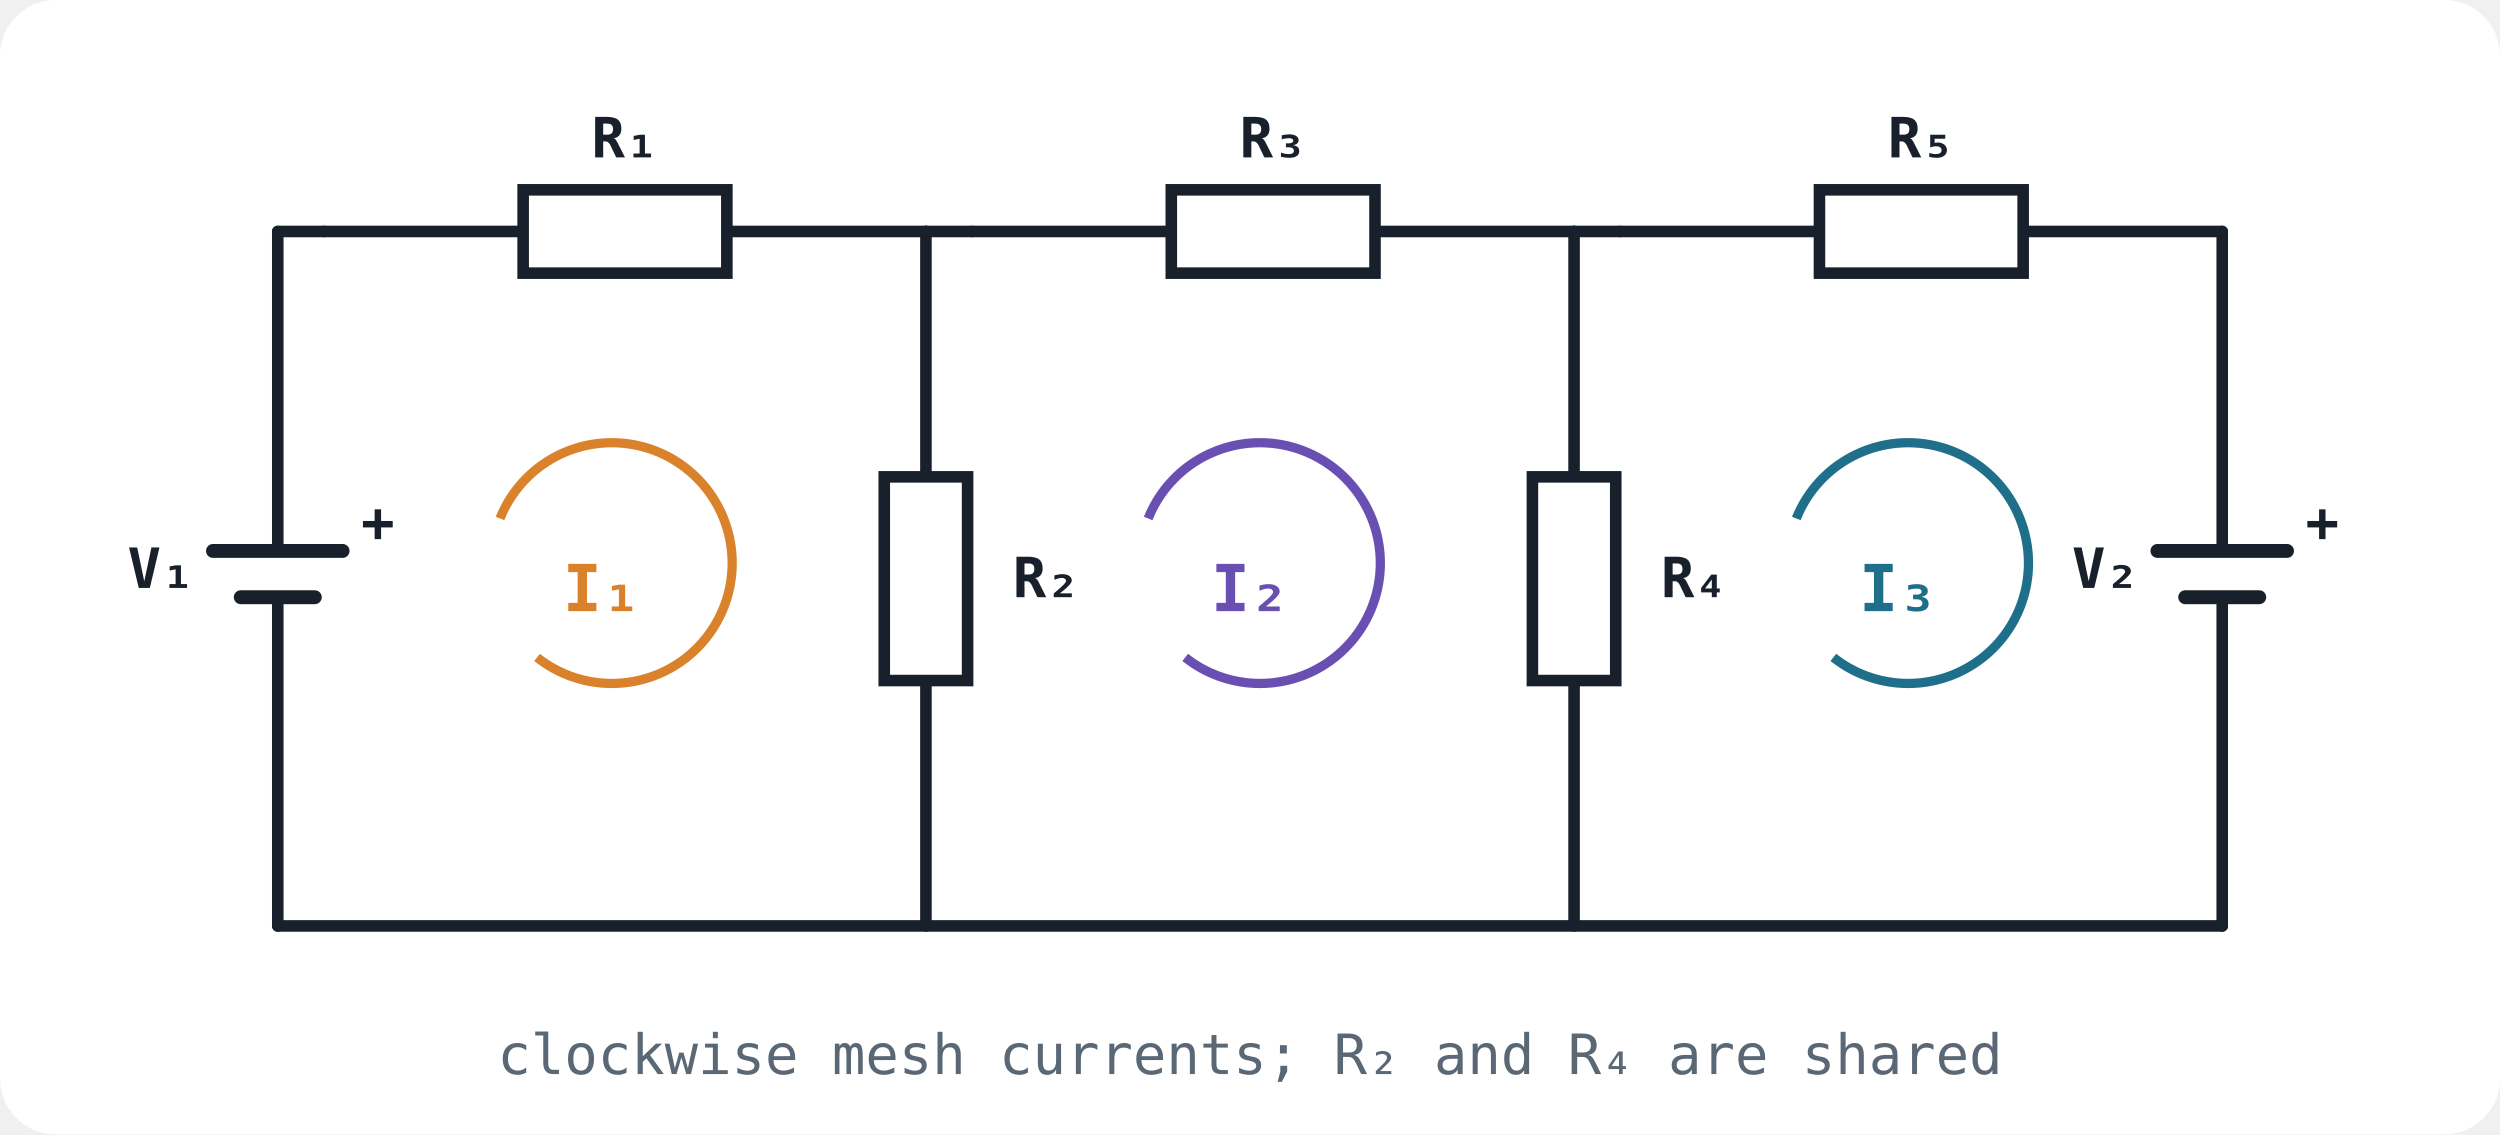
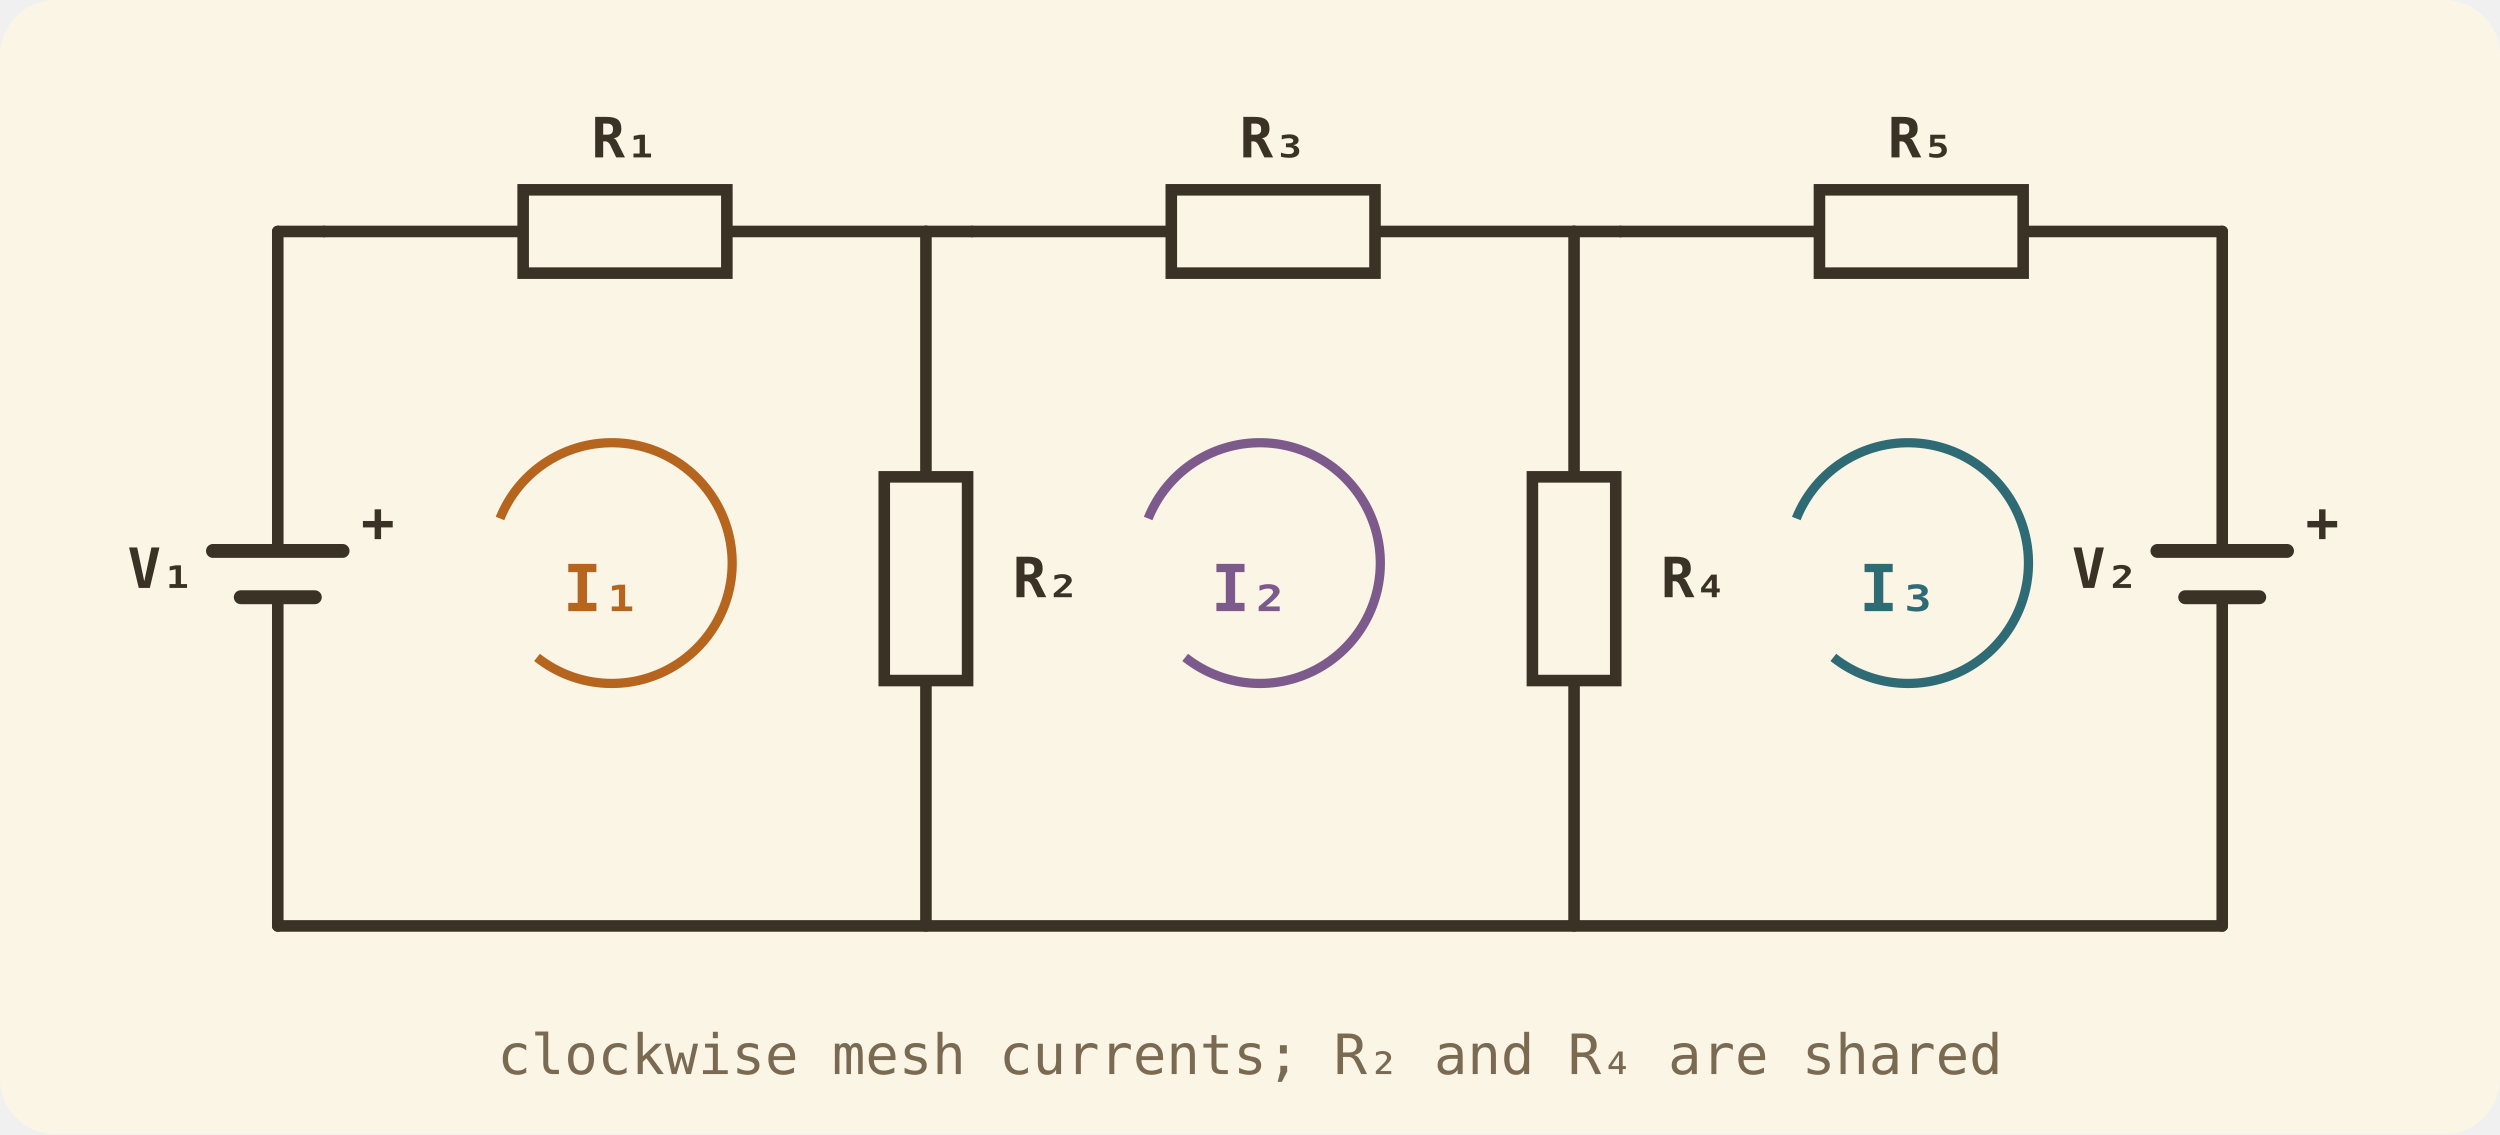
<svg xmlns="http://www.w3.org/2000/svg" viewBox="0 0 540 245" width="540" height="245">
-   <rect width="540" height="245" rx="12" fill="#ffffff" />
-   <polyline points="60,50 60,119.0" fill="none" stroke="#18212b" stroke-width="2.5" stroke-linecap="round" stroke-linejoin="round" />
-   <polyline points="46,119.0 74,119.0" fill="none" stroke="#18212b" stroke-width="3" stroke-linecap="round" stroke-linejoin="round" />
-   <polyline points="52,129.0 68,129.0" fill="none" stroke="#18212b" stroke-width="3" stroke-linecap="round" stroke-linejoin="round" />
-   <polyline points="60,129.0 60,200" fill="none" stroke="#18212b" stroke-width="2.5" stroke-linecap="round" stroke-linejoin="round" />
-   <text x="42" y="127.0" font-family="JetBrains Mono, monospace" font-size="12" font-weight="600" fill="#18212b" text-anchor="end">V₁</text>
-   <text x="78" y="117.0" font-family="JetBrains Mono, monospace" font-size="12" font-weight="600" fill="#18212b" text-anchor="start">+</text>
-   <polyline points="60,50 70,50" fill="none" stroke="#18212b" stroke-width="2.5" stroke-linecap="round" stroke-linejoin="round" />
-   <polyline points="70,50 113.0,50.0" fill="none" stroke="#18212b" stroke-width="2.5" stroke-linecap="round" stroke-linejoin="round" />
-   <polyline points="157.0,50.0 200,50" fill="none" stroke="#18212b" stroke-width="2.5" stroke-linecap="round" stroke-linejoin="round" />
-   <polygon points="113.0,41.0 157.0,41.0 157.0,59.0 113.0,59.0" fill="#ffffff" stroke="#18212b" stroke-width="2.5" />
-   <text x="135.0" y="34.0" font-family="JetBrains Mono, monospace" font-size="12" font-weight="600" fill="#18212b" text-anchor="middle">R₁</text>
-   <polyline points="200,50 200.0,103.0" fill="none" stroke="#18212b" stroke-width="2.5" stroke-linecap="round" stroke-linejoin="round" />
-   <polyline points="200.0,147.0 200,200" fill="none" stroke="#18212b" stroke-width="2.5" stroke-linecap="round" stroke-linejoin="round" />
-   <polygon points="209.0,103.0 209.0,147.0 191.0,147.0 191.0,103.0" fill="#ffffff" stroke="#18212b" stroke-width="2.5" />
-   <text x="226.0" y="129.0" font-family="JetBrains Mono, monospace" font-size="12" font-weight="600" fill="#18212b" text-anchor="middle">R₂</text>
-   <polyline points="200,50 210,50" fill="none" stroke="#18212b" stroke-width="2.5" stroke-linecap="round" stroke-linejoin="round" />
-   <polyline points="210,50 253.0,50.0" fill="none" stroke="#18212b" stroke-width="2.5" stroke-linecap="round" stroke-linejoin="round" />
-   <polyline points="297.0,50.0 340,50" fill="none" stroke="#18212b" stroke-width="2.5" stroke-linecap="round" stroke-linejoin="round" />
-   <polygon points="253.0,41.0 297.0,41.0 297.0,59.0 253.0,59.0" fill="#ffffff" stroke="#18212b" stroke-width="2.5" />
-   <text x="275.0" y="34.0" font-family="JetBrains Mono, monospace" font-size="12" font-weight="600" fill="#18212b" text-anchor="middle">R₃</text>
-   <polyline points="340,50 340.0,103.0" fill="none" stroke="#18212b" stroke-width="2.5" stroke-linecap="round" stroke-linejoin="round" />
-   <polyline points="340.0,147.0 340,200" fill="none" stroke="#18212b" stroke-width="2.5" stroke-linecap="round" stroke-linejoin="round" />
-   <polygon points="349.0,103.0 349.0,147.0 331.0,147.0 331.0,103.0" fill="#ffffff" stroke="#18212b" stroke-width="2.5" />
-   <text x="366.0" y="129.0" font-family="JetBrains Mono, monospace" font-size="12" font-weight="600" fill="#18212b" text-anchor="middle">R₄</text>
-   <polyline points="340,50 350,50" fill="none" stroke="#18212b" stroke-width="2.5" stroke-linecap="round" stroke-linejoin="round" />
-   <polyline points="350,50 393.0,50.0" fill="none" stroke="#18212b" stroke-width="2.5" stroke-linecap="round" stroke-linejoin="round" />
-   <polyline points="437.0,50.0 480,50" fill="none" stroke="#18212b" stroke-width="2.5" stroke-linecap="round" stroke-linejoin="round" />
-   <polygon points="393.0,41.0 437.0,41.0 437.0,59.0 393.0,59.0" fill="#ffffff" stroke="#18212b" stroke-width="2.5" />
-   <text x="415.0" y="34.0" font-family="JetBrains Mono, monospace" font-size="12" font-weight="600" fill="#18212b" text-anchor="middle">R₅</text>
-   <polyline points="480,50 480,119.0" fill="none" stroke="#18212b" stroke-width="2.5" stroke-linecap="round" stroke-linejoin="round" />
-   <polyline points="466,119.0 494,119.0" fill="none" stroke="#18212b" stroke-width="3" stroke-linecap="round" stroke-linejoin="round" />
-   <polyline points="472,129.0 488,129.0" fill="none" stroke="#18212b" stroke-width="3" stroke-linecap="round" stroke-linejoin="round" />
-   <polyline points="480,129.0 480,200" fill="none" stroke="#18212b" stroke-width="2.5" stroke-linecap="round" stroke-linejoin="round" />
-   <text x="462" y="127.0" font-family="JetBrains Mono, monospace" font-size="12" font-weight="600" fill="#18212b" text-anchor="end">V₂</text>
-   <text x="498" y="117.0" font-family="JetBrains Mono, monospace" font-size="12" font-weight="600" fill="#18212b" text-anchor="start">+</text>
-   <polyline points="60,200 480,200" fill="none" stroke="#18212b" stroke-width="2.5" stroke-linecap="round" stroke-linejoin="round" />
-   <path d="M108.0 112 a 26 26 0 1 1 8 30" fill="none" stroke="#d9822b" stroke-width="2" />
-   <text x="130.0" y="132" font-family="JetBrains Mono, monospace" font-size="14" font-weight="600" fill="#d9822b" text-anchor="middle">I₁</text>
-   <path d="M248.0 112 a 26 26 0 1 1 8 30" fill="none" stroke="#6a4fb3" stroke-width="2" />
-   <text x="270.0" y="132" font-family="JetBrains Mono, monospace" font-size="14" font-weight="600" fill="#6a4fb3" text-anchor="middle">I₂</text>
-   <path d="M388.0 112 a 26 26 0 1 1 8 30" fill="none" stroke="#1f6f8b" stroke-width="2" />
-   <text x="410.0" y="132" font-family="JetBrains Mono, monospace" font-size="14" font-weight="600" fill="#1f6f8b" text-anchor="middle">I₃</text>
-   <text x="270" y="232" font-family="JetBrains Mono, monospace" font-size="12" font-weight="400" fill="#5a6774" text-anchor="middle">clockwise mesh currents; R₂ and R₄ are shared</text>
+   <rect width="540" height="245" rx="12" fill="#fbf5e6" />
+   <polyline points="60,50 60,119.0" fill="none" stroke="#3b3226" stroke-width="2.5" stroke-linecap="round" stroke-linejoin="round" />
+   <polyline points="46,119.0 74,119.0" fill="none" stroke="#3b3226" stroke-width="3" stroke-linecap="round" stroke-linejoin="round" />
+   <polyline points="52,129.0 68,129.0" fill="none" stroke="#3b3226" stroke-width="3" stroke-linecap="round" stroke-linejoin="round" />
+   <polyline points="60,129.0 60,200" fill="none" stroke="#3b3226" stroke-width="2.5" stroke-linecap="round" stroke-linejoin="round" />
+   <text x="42" y="127.0" font-family="JetBrains Mono, monospace" font-size="12" font-weight="600" fill="#3b3226" text-anchor="end">V₁</text>
+   <text x="78" y="117.0" font-family="JetBrains Mono, monospace" font-size="12" font-weight="600" fill="#3b3226" text-anchor="start">+</text>
+   <polyline points="60,50 70,50" fill="none" stroke="#3b3226" stroke-width="2.5" stroke-linecap="round" stroke-linejoin="round" />
+   <polyline points="70,50 113.0,50.0" fill="none" stroke="#3b3226" stroke-width="2.5" stroke-linecap="round" stroke-linejoin="round" />
+   <polyline points="157.0,50.0 200,50" fill="none" stroke="#3b3226" stroke-width="2.5" stroke-linecap="round" stroke-linejoin="round" />
+   <polygon points="113.0,41.0 157.0,41.0 157.0,59.0 113.0,59.0" fill="#fbf5e6" stroke="#3b3226" stroke-width="2.5" />
+   <text x="135.0" y="34.0" font-family="JetBrains Mono, monospace" font-size="12" font-weight="600" fill="#3b3226" text-anchor="middle">R₁</text>
+   <polyline points="200,50 200.0,103.0" fill="none" stroke="#3b3226" stroke-width="2.5" stroke-linecap="round" stroke-linejoin="round" />
+   <polyline points="200.0,147.0 200,200" fill="none" stroke="#3b3226" stroke-width="2.5" stroke-linecap="round" stroke-linejoin="round" />
+   <polygon points="209.0,103.0 209.0,147.0 191.0,147.0 191.0,103.0" fill="#fbf5e6" stroke="#3b3226" stroke-width="2.5" />
+   <text x="226.0" y="129.0" font-family="JetBrains Mono, monospace" font-size="12" font-weight="600" fill="#3b3226" text-anchor="middle">R₂</text>
+   <polyline points="200,50 210,50" fill="none" stroke="#3b3226" stroke-width="2.5" stroke-linecap="round" stroke-linejoin="round" />
+   <polyline points="210,50 253.0,50.0" fill="none" stroke="#3b3226" stroke-width="2.5" stroke-linecap="round" stroke-linejoin="round" />
+   <polyline points="297.0,50.0 340,50" fill="none" stroke="#3b3226" stroke-width="2.5" stroke-linecap="round" stroke-linejoin="round" />
+   <polygon points="253.0,41.0 297.0,41.0 297.0,59.0 253.0,59.0" fill="#fbf5e6" stroke="#3b3226" stroke-width="2.5" />
+   <text x="275.0" y="34.0" font-family="JetBrains Mono, monospace" font-size="12" font-weight="600" fill="#3b3226" text-anchor="middle">R₃</text>
+   <polyline points="340,50 340.0,103.0" fill="none" stroke="#3b3226" stroke-width="2.5" stroke-linecap="round" stroke-linejoin="round" />
+   <polyline points="340.0,147.0 340,200" fill="none" stroke="#3b3226" stroke-width="2.5" stroke-linecap="round" stroke-linejoin="round" />
+   <polygon points="349.0,103.0 349.0,147.0 331.0,147.0 331.0,103.0" fill="#fbf5e6" stroke="#3b3226" stroke-width="2.5" />
+   <text x="366.0" y="129.0" font-family="JetBrains Mono, monospace" font-size="12" font-weight="600" fill="#3b3226" text-anchor="middle">R₄</text>
+   <polyline points="340,50 350,50" fill="none" stroke="#3b3226" stroke-width="2.5" stroke-linecap="round" stroke-linejoin="round" />
+   <polyline points="350,50 393.0,50.0" fill="none" stroke="#3b3226" stroke-width="2.5" stroke-linecap="round" stroke-linejoin="round" />
+   <polyline points="437.0,50.0 480,50" fill="none" stroke="#3b3226" stroke-width="2.5" stroke-linecap="round" stroke-linejoin="round" />
+   <polygon points="393.0,41.0 437.0,41.0 437.0,59.0 393.0,59.0" fill="#fbf5e6" stroke="#3b3226" stroke-width="2.5" />
+   <text x="415.0" y="34.0" font-family="JetBrains Mono, monospace" font-size="12" font-weight="600" fill="#3b3226" text-anchor="middle">R₅</text>
+   <polyline points="480,50 480,119.0" fill="none" stroke="#3b3226" stroke-width="2.5" stroke-linecap="round" stroke-linejoin="round" />
+   <polyline points="466,119.0 494,119.0" fill="none" stroke="#3b3226" stroke-width="3" stroke-linecap="round" stroke-linejoin="round" />
+   <polyline points="472,129.0 488,129.0" fill="none" stroke="#3b3226" stroke-width="3" stroke-linecap="round" stroke-linejoin="round" />
+   <polyline points="480,129.0 480,200" fill="none" stroke="#3b3226" stroke-width="2.5" stroke-linecap="round" stroke-linejoin="round" />
+   <text x="462" y="127.0" font-family="JetBrains Mono, monospace" font-size="12" font-weight="600" fill="#3b3226" text-anchor="end">V₂</text>
+   <text x="498" y="117.0" font-family="JetBrains Mono, monospace" font-size="12" font-weight="600" fill="#3b3226" text-anchor="start">+</text>
+   <polyline points="60,200 480,200" fill="none" stroke="#3b3226" stroke-width="2.5" stroke-linecap="round" stroke-linejoin="round" />
+   <path d="M108.0 112 a 26 26 0 1 1 8 30" fill="none" stroke="#b5651d" stroke-width="2" />
+   <text x="130.0" y="132" font-family="JetBrains Mono, monospace" font-size="14" font-weight="600" fill="#b5651d" text-anchor="middle">I₁</text>
+   <path d="M248.0 112 a 26 26 0 1 1 8 30" fill="none" stroke="#7d5a8c" stroke-width="2" />
+   <text x="270.0" y="132" font-family="JetBrains Mono, monospace" font-size="14" font-weight="600" fill="#7d5a8c" text-anchor="middle">I₂</text>
+   <path d="M388.0 112 a 26 26 0 1 1 8 30" fill="none" stroke="#2f6b74" stroke-width="2" />
+   <text x="410.0" y="132" font-family="JetBrains Mono, monospace" font-size="14" font-weight="600" fill="#2f6b74" text-anchor="middle">I₃</text>
+   <text x="270" y="232" font-family="JetBrains Mono, monospace" font-size="12" font-weight="400" fill="#7a6a52" text-anchor="middle">clockwise mesh currents; R₂ and R₄ are shared</text>
</svg>
